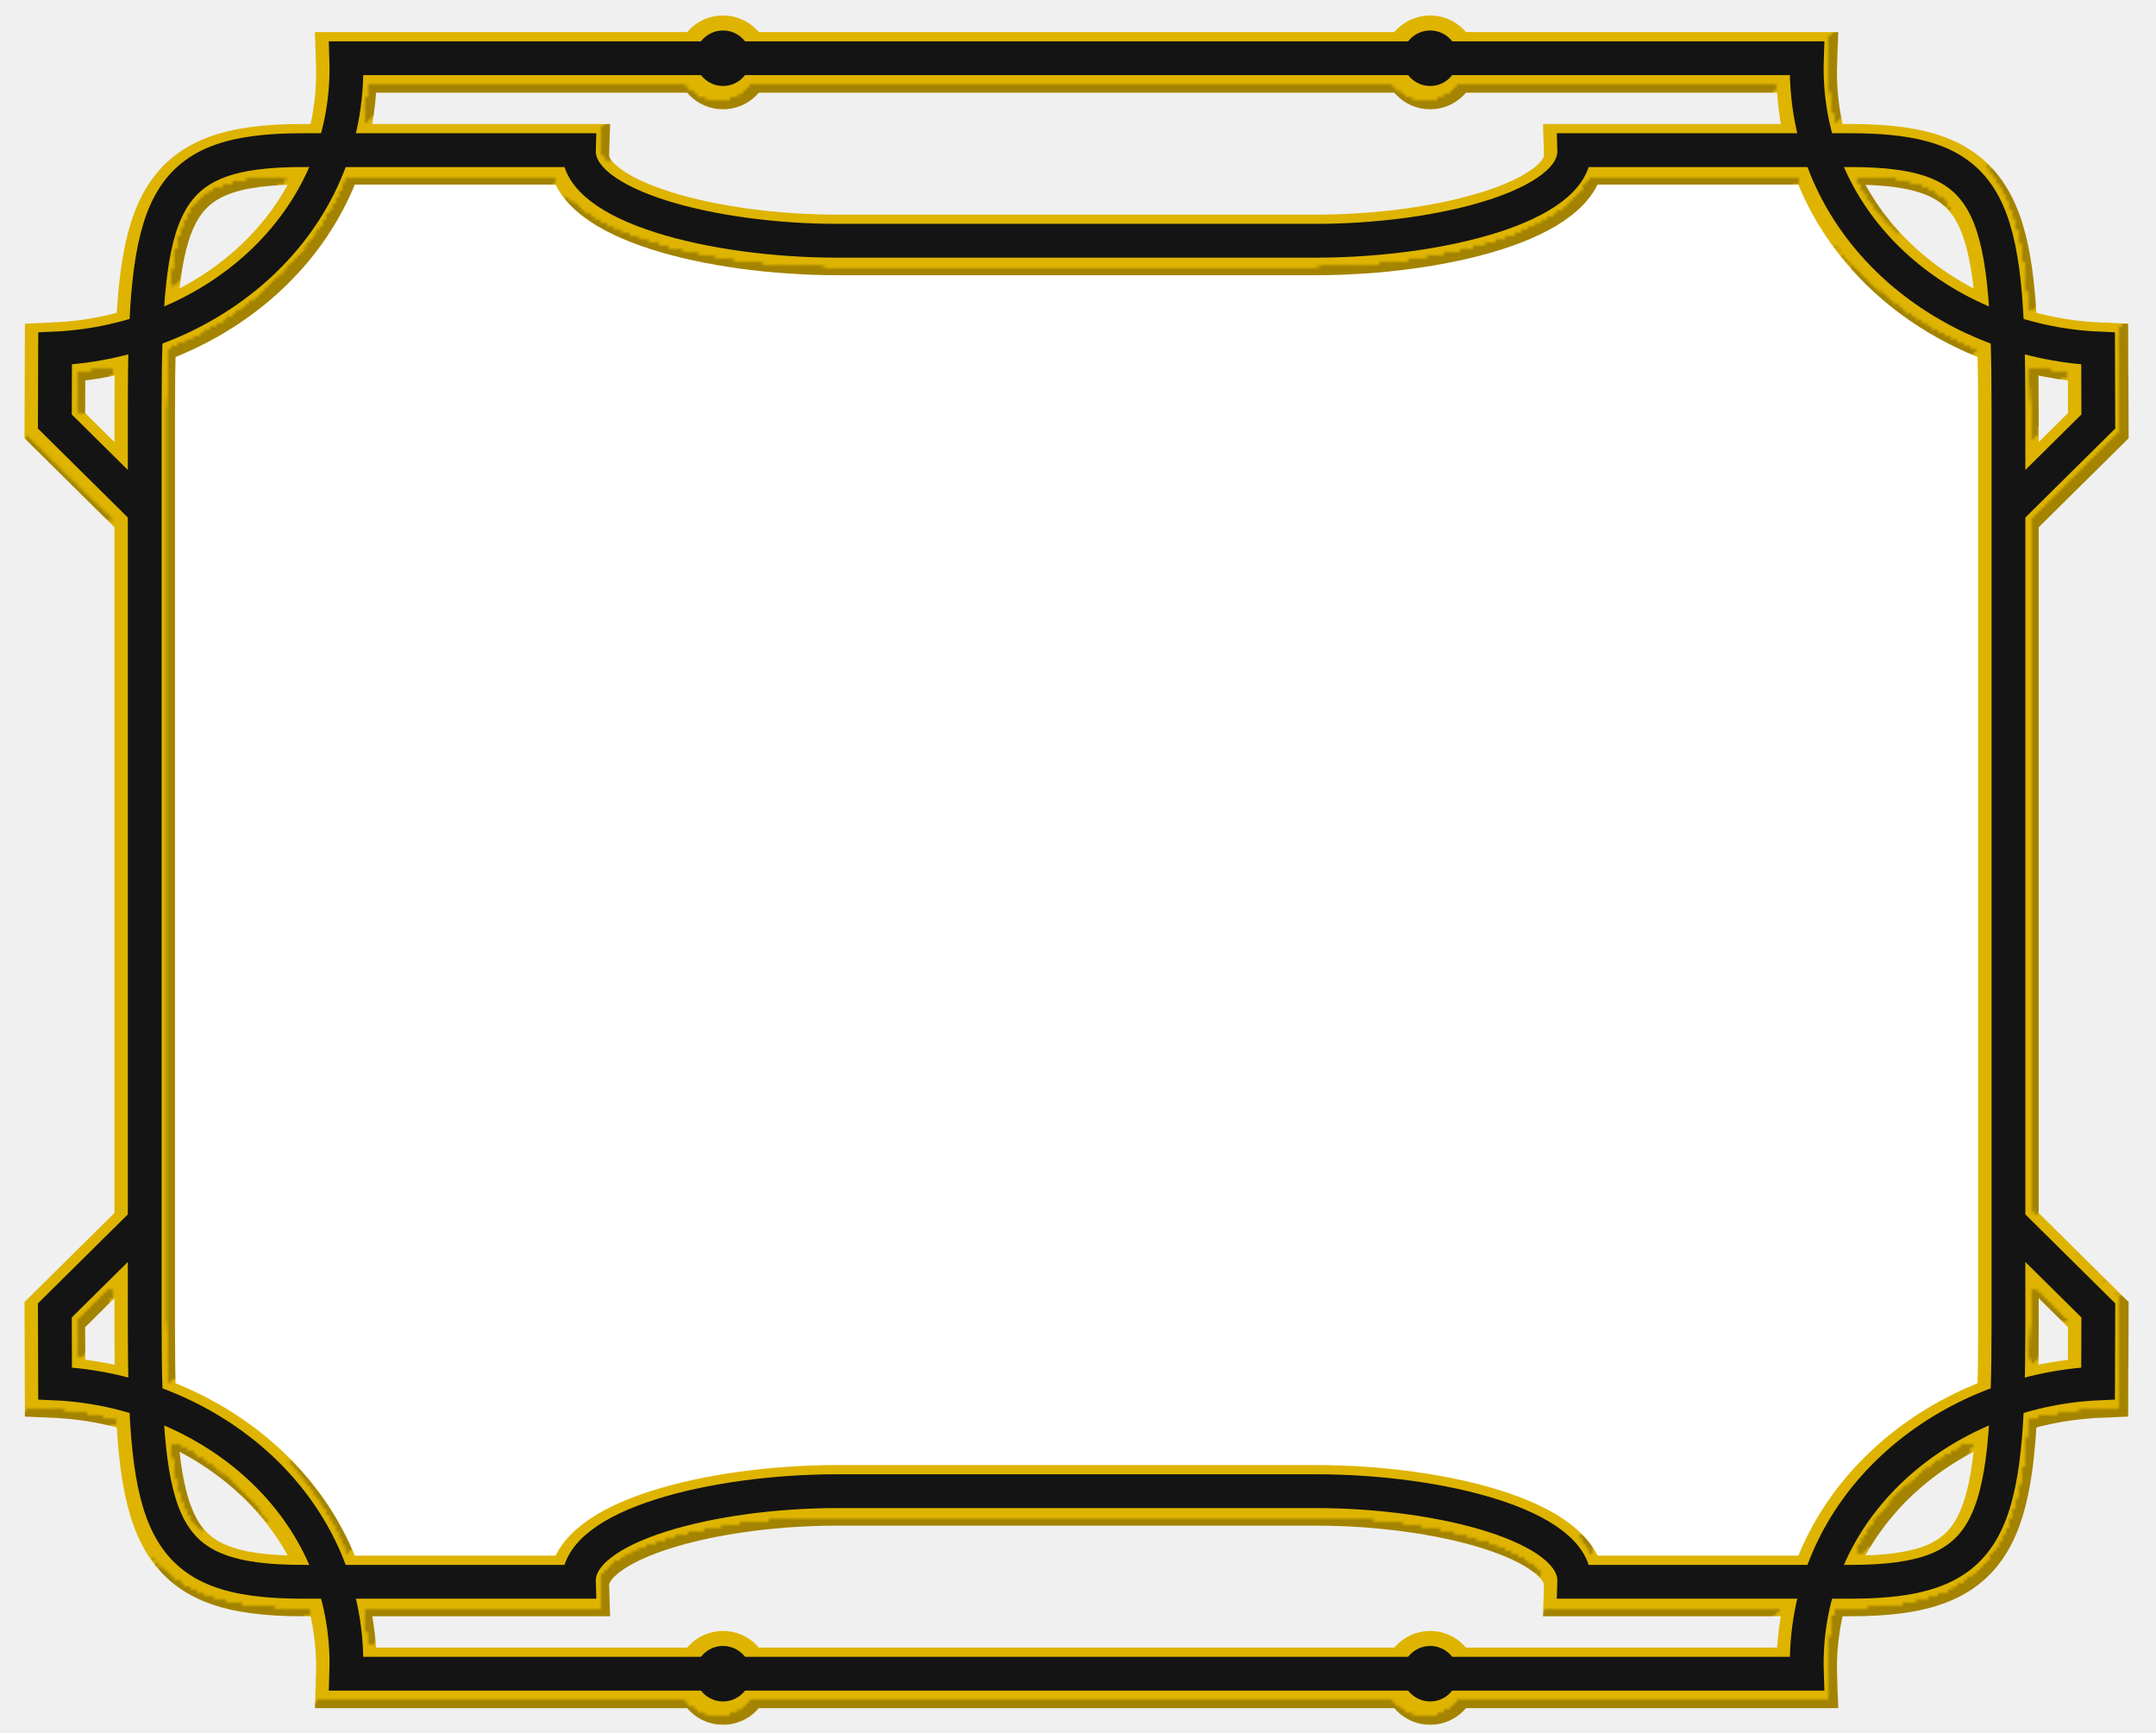
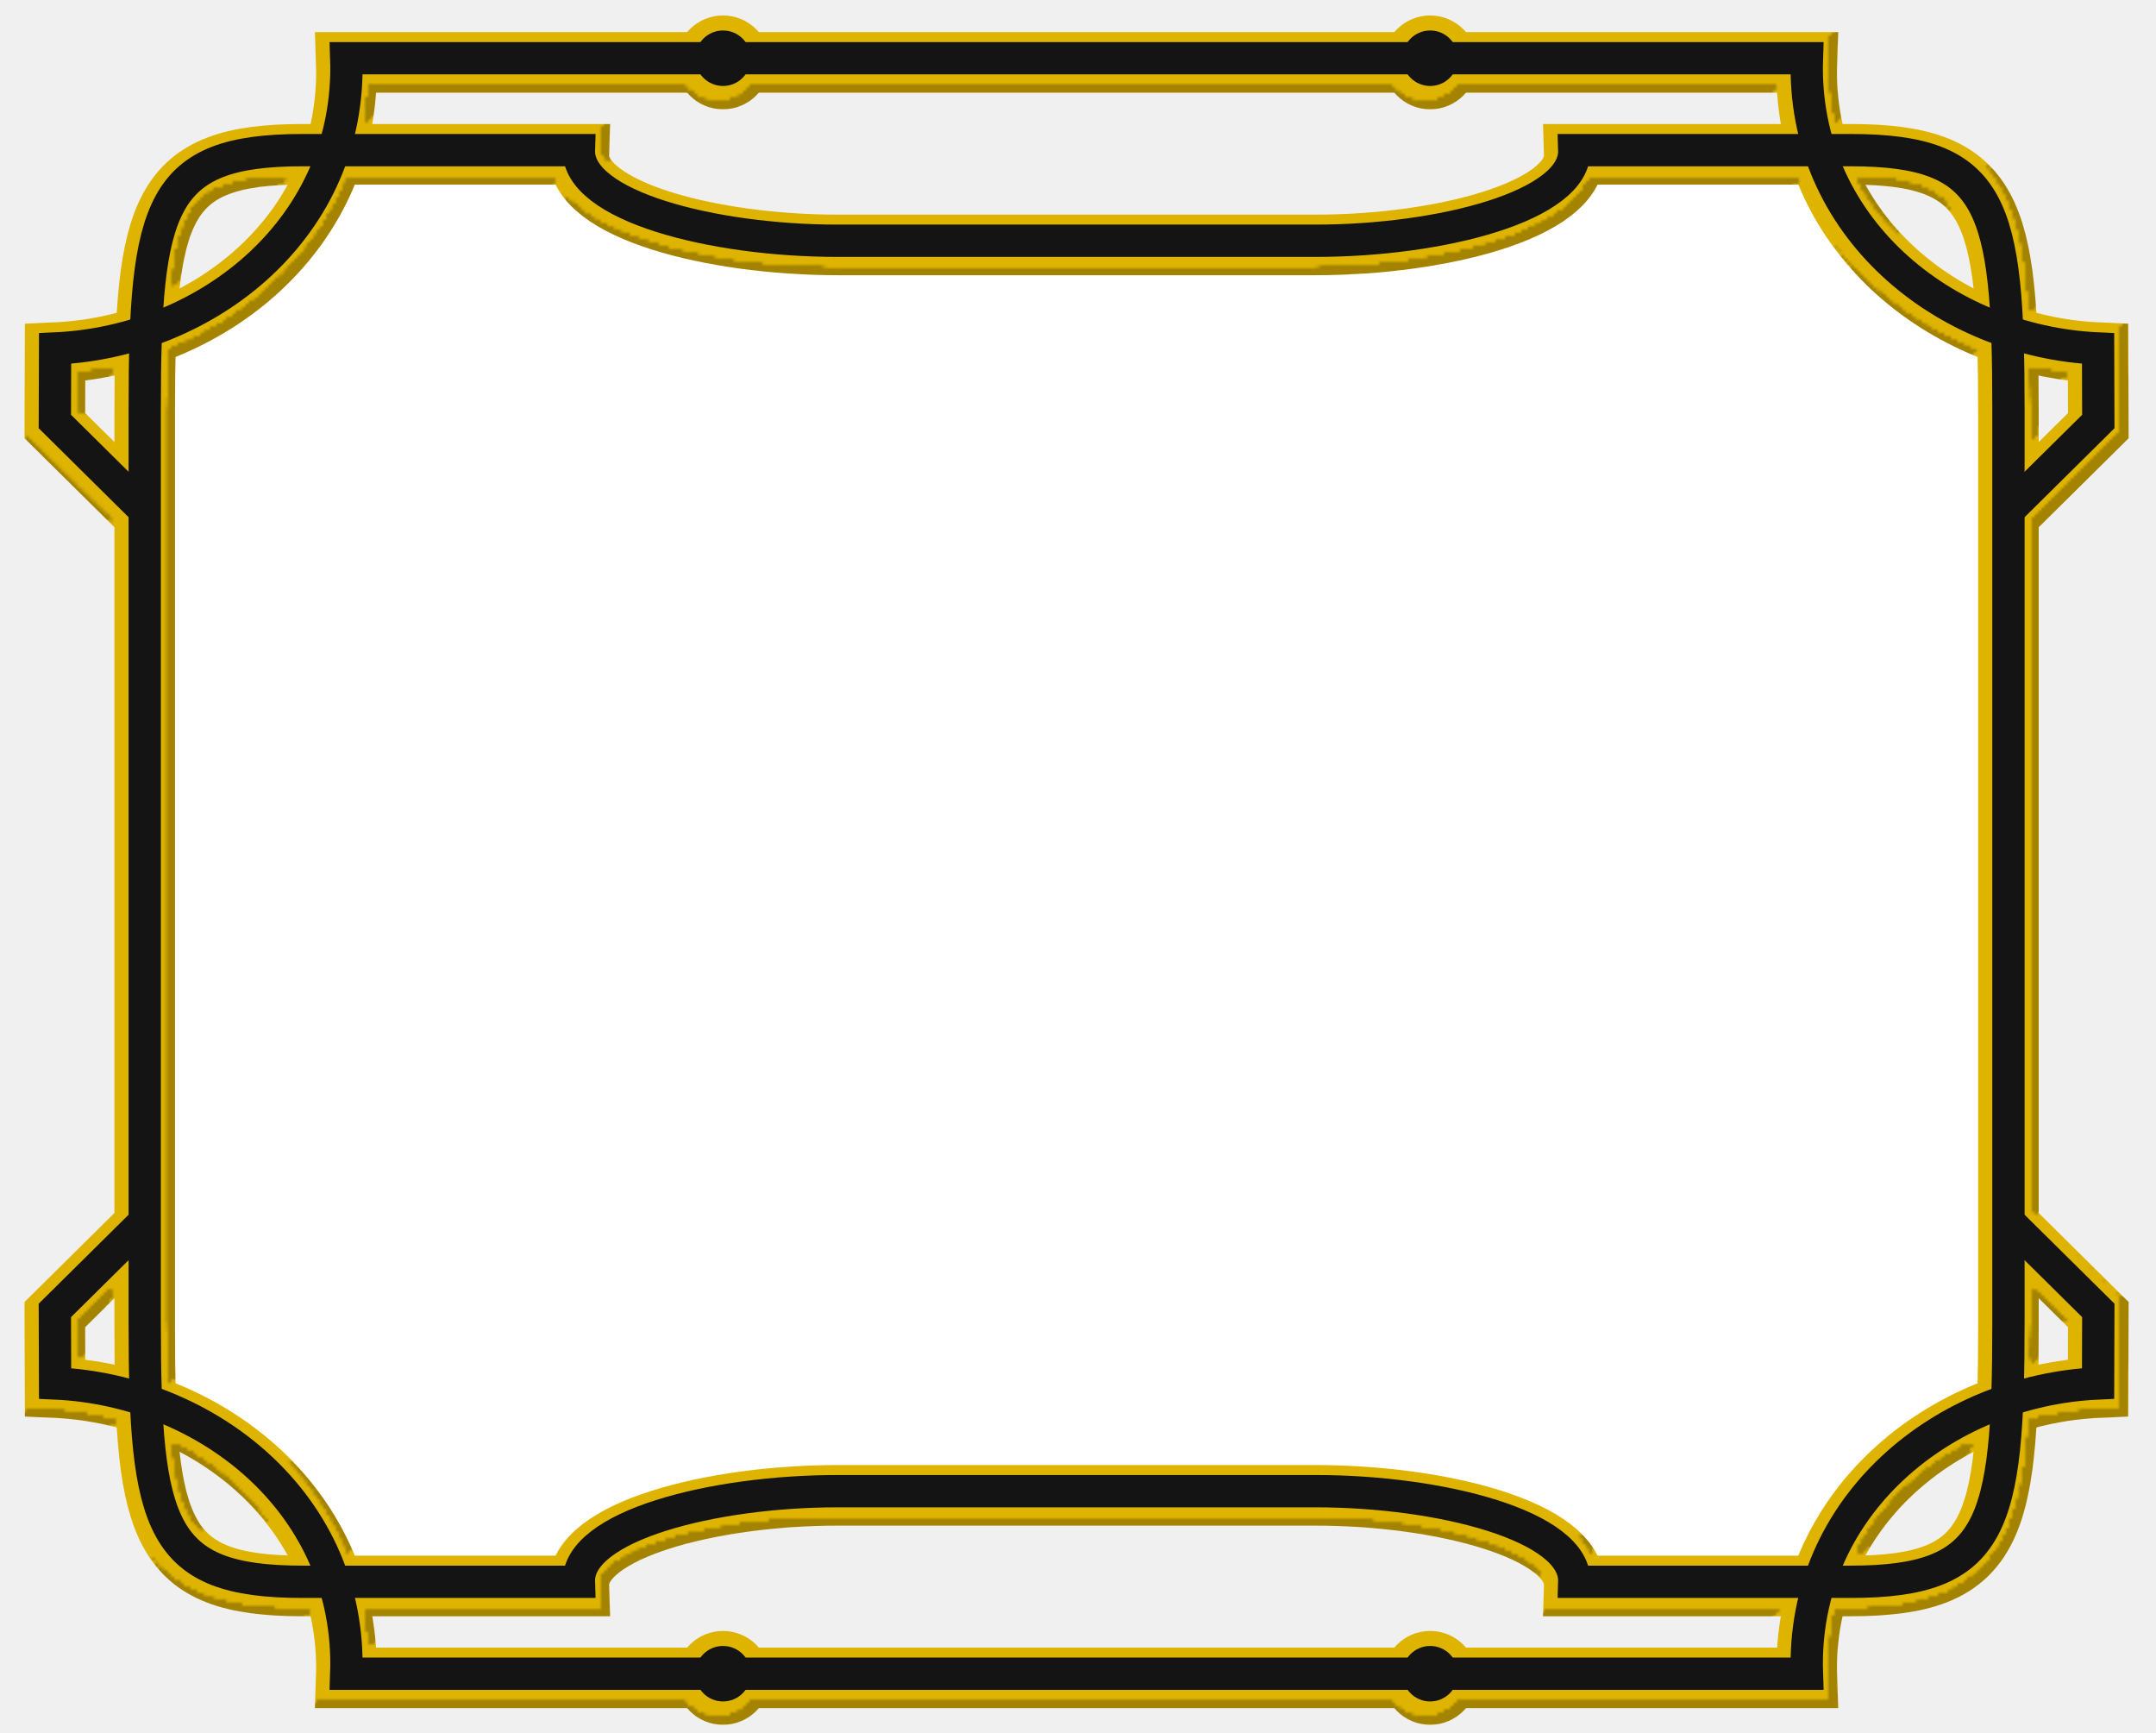
<svg xmlns="http://www.w3.org/2000/svg" width="100%" height="100%" viewBox="0 0 534 429" version="1.1" xml:space="preserve" style="fill-rule:evenodd;clip-rule:evenodd;stroke-miterlimit:1.5;">
  <g>
    <path id="frame-body" d="M36.146,346.771C35.92,341.037 35.846,334.631 35.846,327.489L35.846,101.368C35.846,94.225 35.92,87.819 36.146,82.086C57.625,74.86 75.631,58.892 82.652,37.178L143.384,37.178C142.955,51.044 176.608,59.614 207.372,59.614L325.928,59.614C356.692,59.614 390.345,51.044 389.916,37.178L450.648,37.178C457.669,58.892 475.675,74.86 497.154,82.086C497.38,87.819 497.454,94.225 497.454,101.368L497.454,327.489C497.454,334.631 497.38,341.037 497.154,346.771C475.675,353.996 457.669,369.964 450.648,391.679L389.916,391.679C390.345,377.812 356.692,369.242 325.928,369.242L207.372,369.242C176.608,369.242 142.955,377.812 143.384,391.679L82.652,391.679C75.631,369.964 57.625,353.996 36.146,346.771Z" style="fill:#fff;" />
    <g id="outer-color-frame" filter="url(#myFilter)">
      <path d="M35.68,127.269L13.581,105.404L13.64,87.325C51.733,85.625 87.196,57.11 85.761,15.449L447.532,15.449C446.096,57.11 481.56,85.625 519.652,87.325L519.711,105.404L497.613,127.269" style="fill:none;stroke:#deb400;stroke-width:15px;" />
      <path d="M497.45,102.4L497.45,328.52C497.45,379.115 493.753,392.711 458.388,392.711L389.912,392.711C390.341,378.844 356.688,370.274 325.924,370.274L207.368,370.274C176.604,370.274 142.951,378.844 143.38,392.711L74.904,392.711C39.539,392.711 35.842,379.115 35.842,328.52L35.842,102.4C35.842,51.805 39.539,38.209 74.904,38.209L143.38,38.209C142.951,52.076 176.604,60.646 207.368,60.646L325.924,60.646C356.688,60.646 390.341,52.076 389.912,38.209L458.388,38.209C493.753,38.209 497.45,51.805 497.45,102.4Z" style="fill:none;stroke:#deb400;stroke-width:15px;" />
      <path d="M35.68,303.651L13.581,325.516L13.64,343.595C51.733,345.295 87.196,373.81 85.761,415.471L447.532,415.471C446.096,373.81 481.56,345.295 519.652,343.595L519.711,325.516L497.613,303.651" style="fill:none;stroke:#deb400;stroke-width:15px;" />
      <circle cx="179.071" cy="415.471" r="4.12" style="fill:#141414;stroke:#deb400;stroke-width:15px;stroke-linecap:round;" />
      <circle cx="354.221" cy="415.471" r="4.12" style="fill:#141414;stroke:#deb400;stroke-width:15px;stroke-linecap:round;" />
      <circle cx="179.071" cy="15.449" r="4.12" style="fill:#141414;stroke:#deb400;stroke-width:15px;stroke-linecap:round;" />
      <circle cx="354.221" cy="15.449" r="4.12" style="fill:#141414;stroke:#deb400;stroke-width:15px;stroke-linecap:round;" />
    </g>
    <g id="inner-color-frame">
-       <path d="M35.683,126.237L13.585,104.372L13.644,86.293C51.736,84.593 87.2,56.078 85.765,14.417L447.536,14.417C446.1,56.078 481.564,84.593 519.656,86.293L519.715,104.372L497.617,126.237" style="fill:none;stroke:#141414;stroke-width:8.37px;" />
-       <path d="M497.454,101.368L497.454,327.489C497.454,378.083 493.757,391.679 458.392,391.679L389.916,391.679C390.345,377.812 356.692,369.242 325.928,369.242L207.372,369.242C176.608,369.242 142.955,377.812 143.384,391.679L74.908,391.679C39.543,391.679 35.846,378.083 35.846,327.489L35.846,101.368C35.846,50.773 39.543,37.178 74.908,37.178L143.384,37.178C142.955,51.044 176.608,59.614 207.372,59.614L325.928,59.614C356.692,59.614 390.345,51.044 389.916,37.178L458.392,37.178C493.757,37.178 497.454,50.773 497.454,101.368Z" style="fill:none;stroke:#141414;stroke-width:8.37px;" />
-       <path d="M35.683,302.619L13.585,324.484L13.644,342.563C51.736,344.263 87.2,372.778 85.765,414.439L447.536,414.439C446.1,372.778 481.564,344.263 519.656,342.563L519.715,324.484L497.617,302.619" style="fill:none;stroke:#141414;stroke-width:8.37px;" />
+       <path d="M35.683,126.237L13.585,104.372L13.644,86.293C51.736,84.593 87.2,56.078 85.765,14.417L447.536,14.417C446.1,56.078 481.564,84.593 519.656,86.293L519.715,104.372L497.617,126.237" style="fill:none;stroke:#141414;stroke-width:8px;" />
+       <path d="M497.454,101.368L497.454,327.489C497.454,378.083 493.757,391.679 458.392,391.679L389.916,391.679C390.345,377.812 356.692,369.242 325.928,369.242L207.372,369.242C176.608,369.242 142.955,377.812 143.384,391.679L74.908,391.679C39.543,391.679 35.846,378.083 35.846,327.489L35.846,101.368C35.846,50.773 39.543,37.178 74.908,37.178L143.384,37.178C142.955,51.044 176.608,59.614 207.372,59.614L325.928,59.614C356.692,59.614 390.345,51.044 389.916,37.178L458.392,37.178C493.757,37.178 497.454,50.773 497.454,101.368Z" style="fill:none;stroke:#141414;stroke-width:8px;" />
+       <path d="M35.683,302.619L13.585,324.484L13.644,342.563C51.736,344.263 87.2,372.778 85.765,414.439L447.536,414.439C446.1,372.778 481.564,344.263 519.656,342.563L519.715,324.484L497.617,302.619" style="fill:none;stroke:#141414;stroke-width:8px;" />
      <circle cx="179.075" cy="414.439" r="6.87" style="fill:#141414;" />
      <circle cx="354.225" cy="414.439" r="6.87" style="fill:#141414;" />
      <circle cx="179.075" cy="14.417" r="6.87" style="fill:#141414;" />
      <circle cx="354.225" cy="14.417" r="6.87" style="fill:#141414;" />
    </g>
  </g>
  <defs>
    <filter id="myFilter">
      <feConvolveMatrix in="SourceAlpha" order="3,3" kernelMatrix="-100 -10 0              -50 0 10              0 20 130             " divisor="1.5" targetX="0" targetY="0" kernelUnitLength=".8" result="bevel" />
      <feColorMatrix values="1 0 0 0 0,             0 1 0 0 0,             0 0 1 0 0,             0 0 0 .5 0" result="ConvolveRecolor" in="bevel" />
      <feComposite operator="atop" result="CompositeResult" in="ConvolveRecolor" in2="SourceGraphic" />
    </filter>
  </defs>
</svg>
